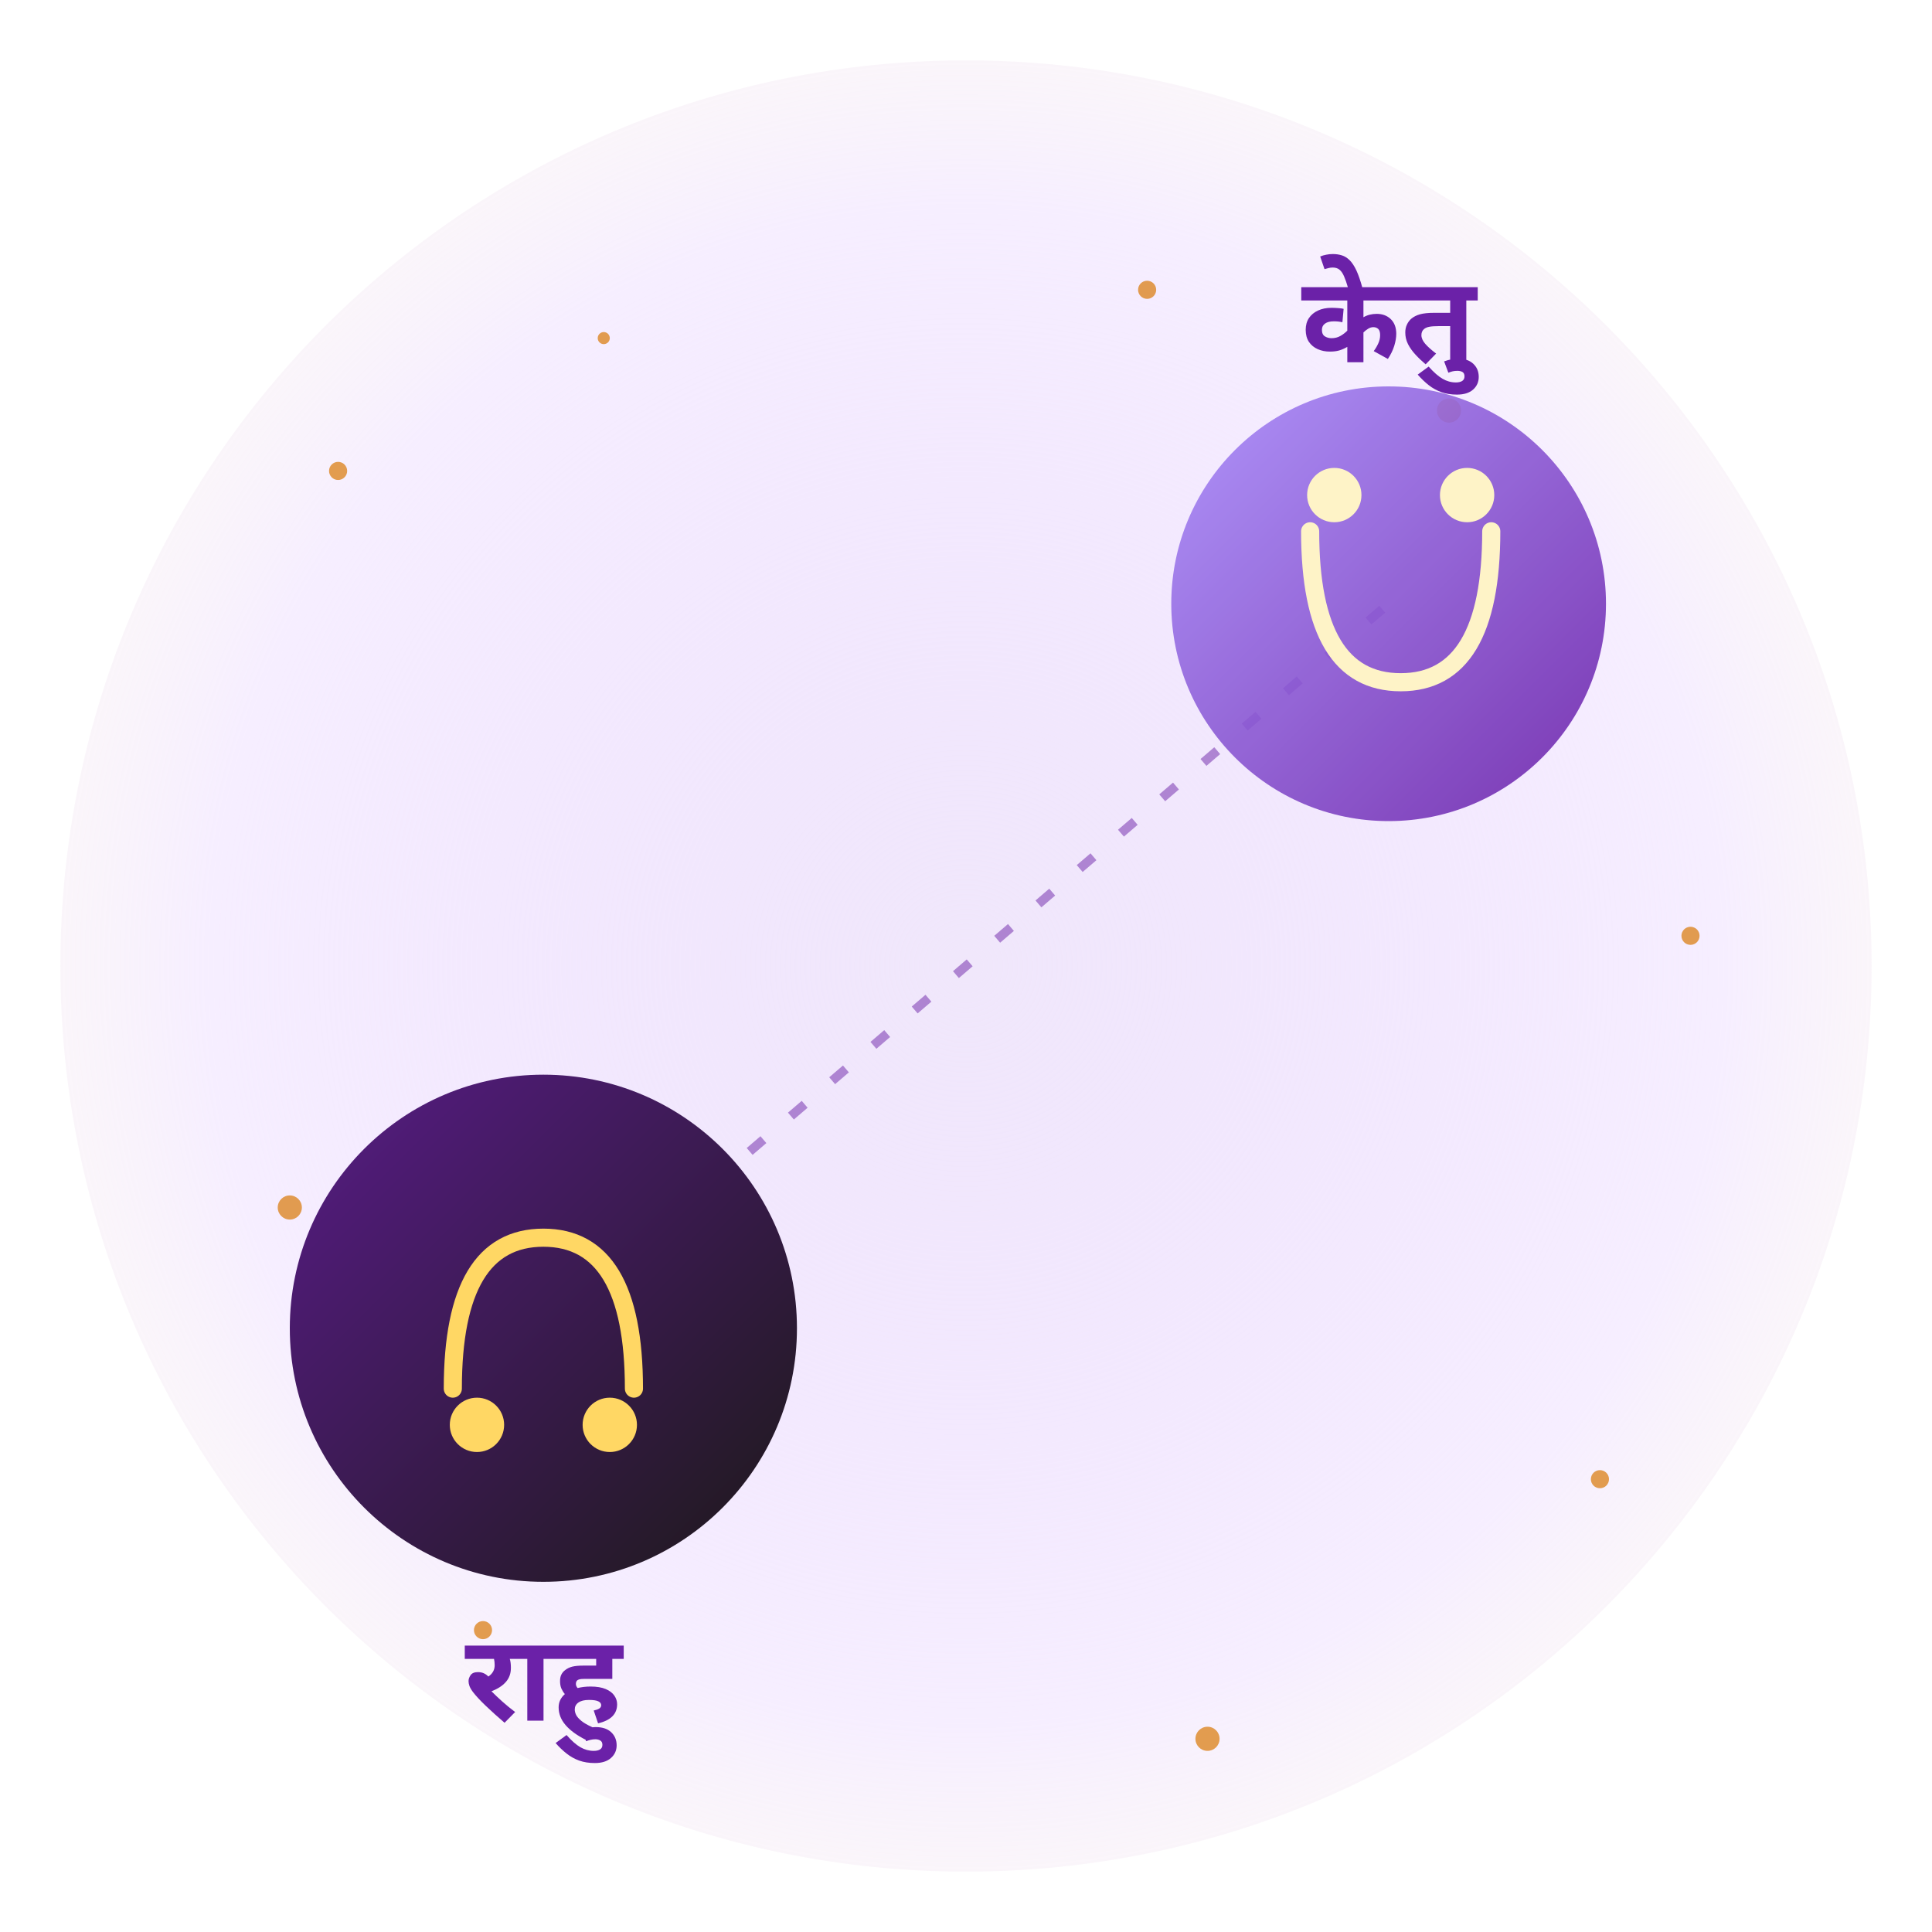
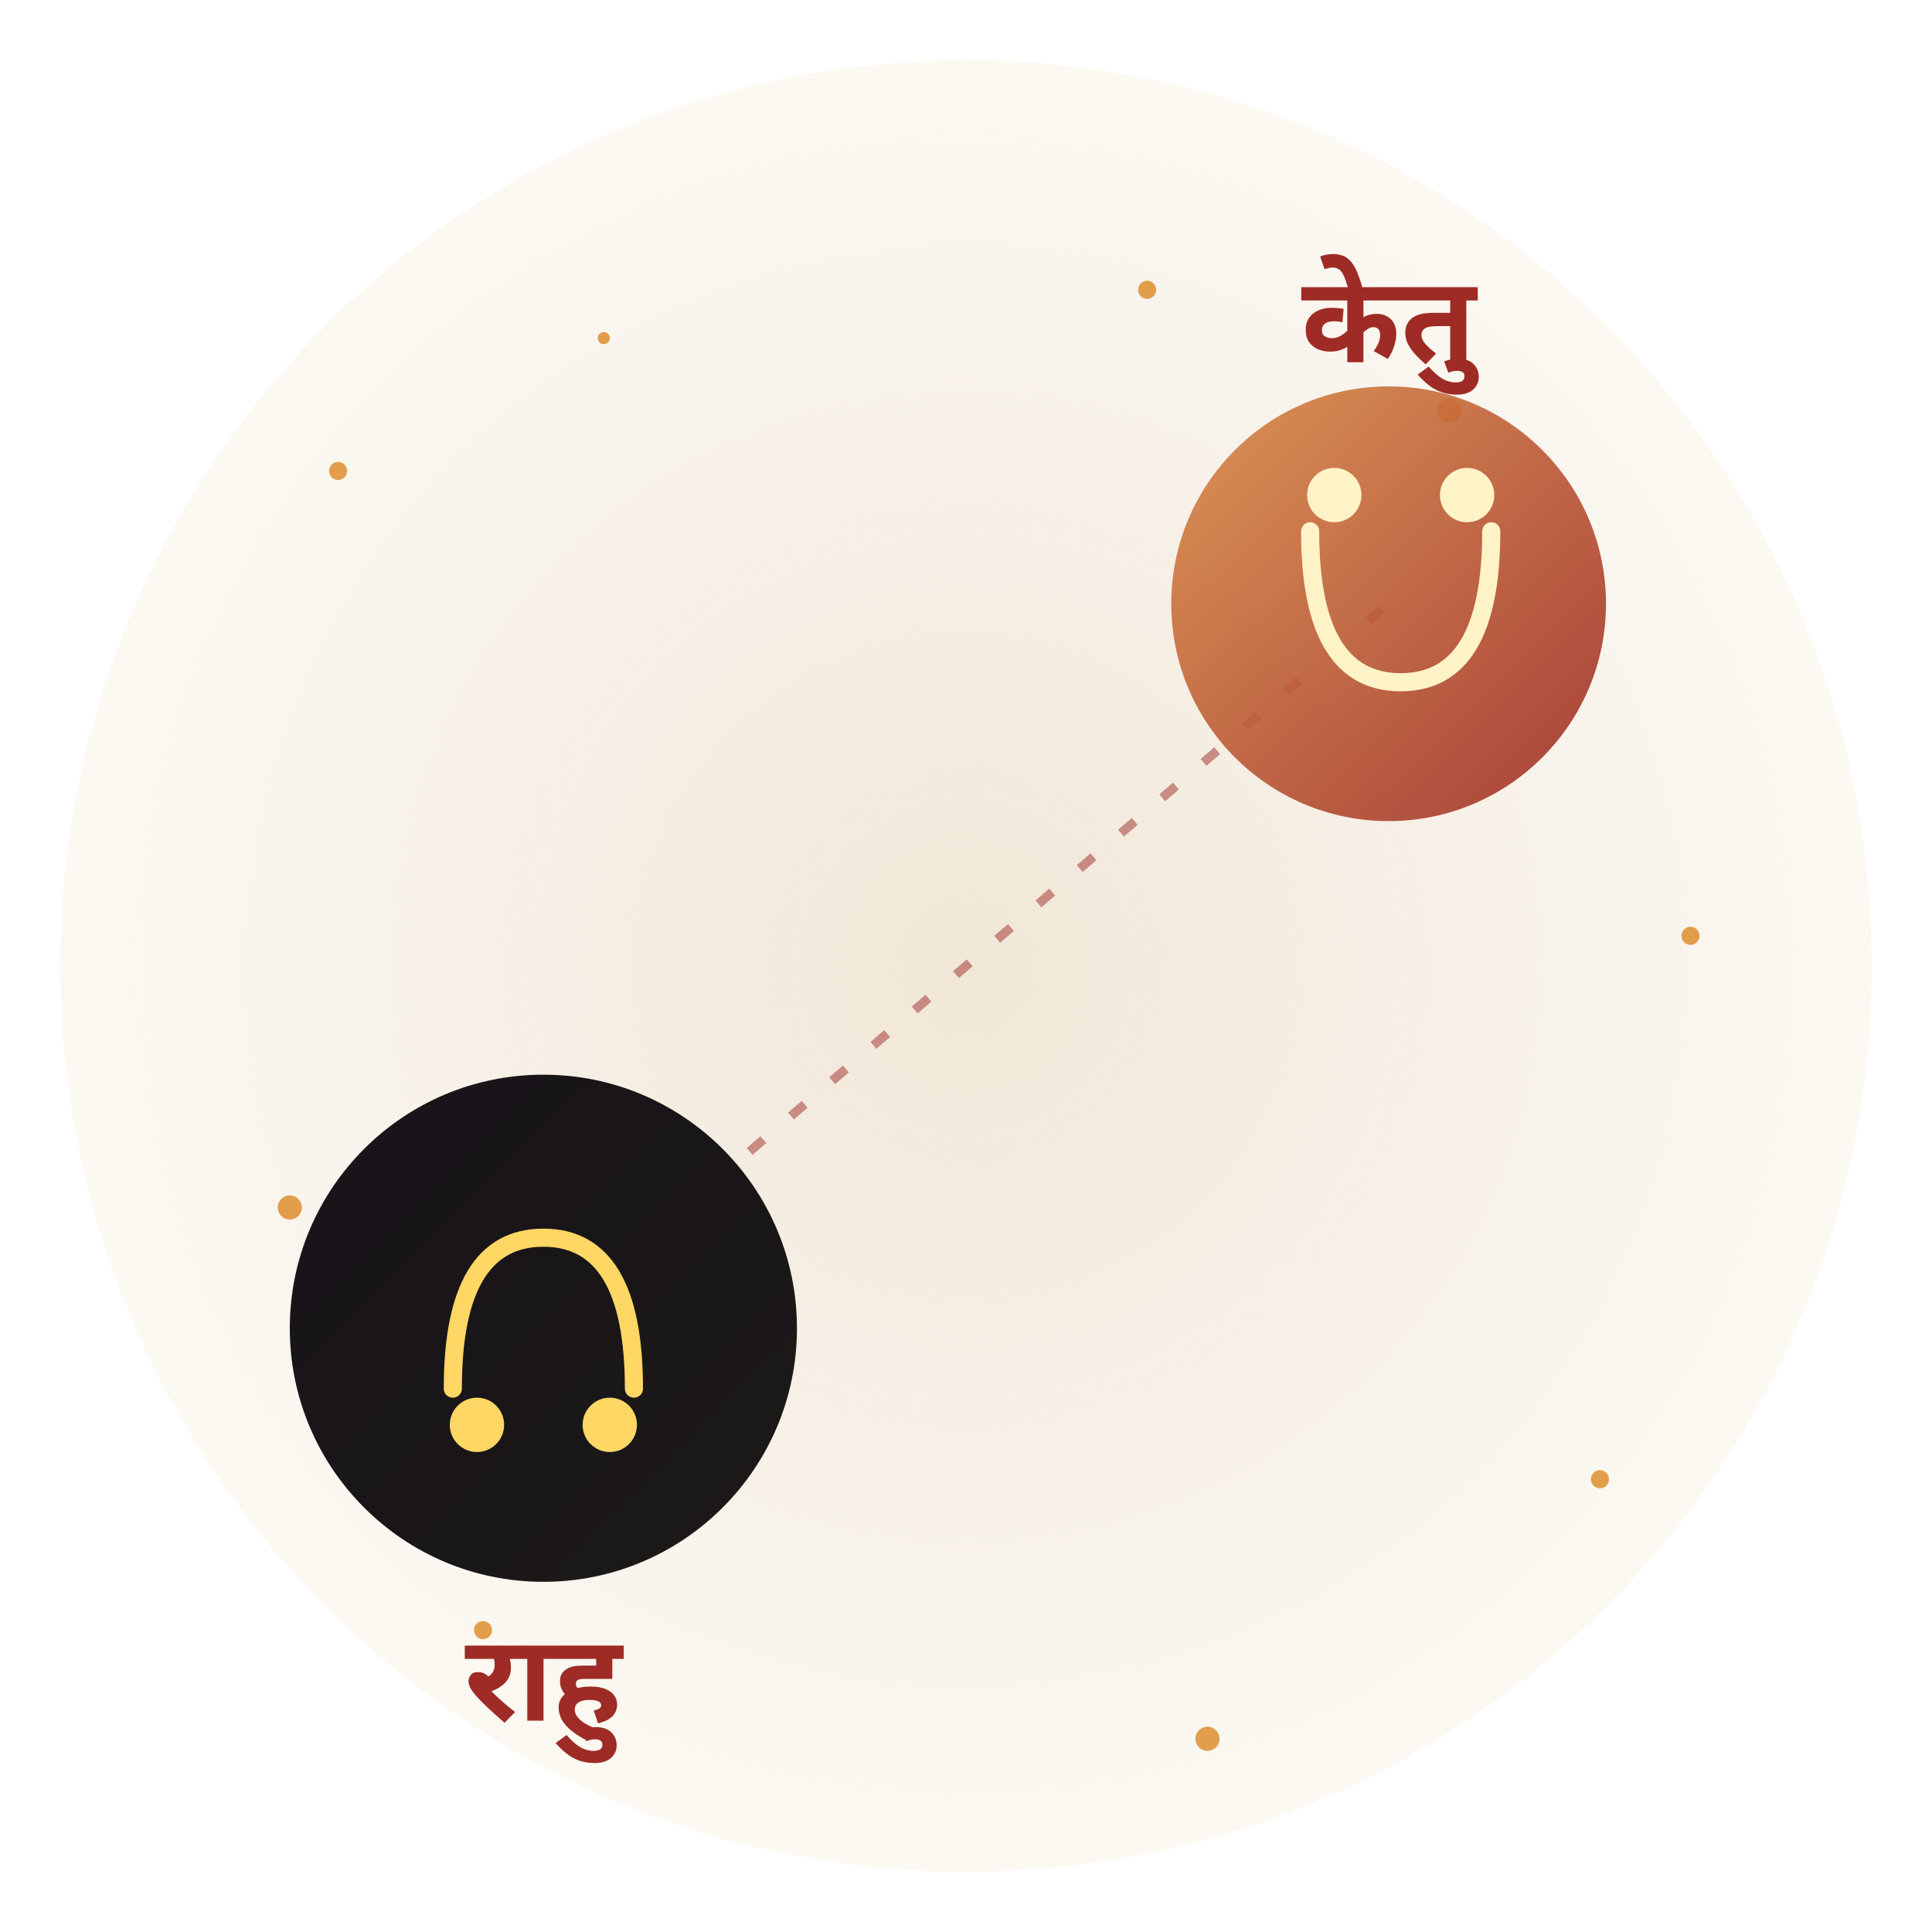
<svg xmlns="http://www.w3.org/2000/svg" viewBox="0 0 320 320" role="img" aria-label="Rahu and Ketu nodal axis">
  <defs>
    <radialGradient id="cosmos" cx="0.5" cy="0.5" r="0.7">
-       <stop offset="0%" stop-color="#f0e7fb" stop-opacity="1" />
-       <stop offset="60%" stop-color="#e9d5ff" stop-opacity="0.4" />
+       <stop offset="0%" stop-color="#F1E7D8" stop-opacity="1" />
+       <stop offset="60%" stop-color="#F1E7D8" stop-opacity="0.4" />
      <stop offset="100%" stop-color="#fef3c7" stop-opacity="0" />
    </radialGradient>
    <linearGradient id="rahu" x1="0" y1="0" x2="1" y2="1">
-       <stop offset="0%" stop-color="#581c87" />
+       <stop offset="0%" stop-color="#17131A" />
      <stop offset="100%" stop-color="#1c1917" />
    </linearGradient>
    <linearGradient id="ketu" x1="0" y1="0" x2="1" y2="1">
-       <stop offset="0%" stop-color="#a78bfa" />
-       <stop offset="100%" stop-color="#6b21a8" />
+       <stop offset="0%" stop-color="#D98A45" />
+       <stop offset="100%" stop-color="#9E2B25" />
    </linearGradient>
  </defs>
  <circle cx="160" cy="160" r="150" fill="url(#cosmos)" />
  <g fill="#d97706" opacity="0.7">
    <circle cx="56" cy="78" r="1.5" />
    <circle cx="240" cy="68" r="2" />
    <circle cx="280" cy="155" r="1.5" />
    <circle cx="48" cy="200" r="2" />
    <circle cx="265" cy="245" r="1.5" />
    <circle cx="80" cy="270" r="1.5" />
    <circle cx="200" cy="288" r="2" />
    <circle cx="100" cy="56" r="1" />
    <circle cx="190" cy="48" r="1.5" />
  </g>
-   <line x1="90" y1="220" x2="230" y2="100" stroke="#6b21a8" stroke-width="1.5" stroke-dasharray="3 6" opacity="0.5" />
+   <line x1="90" y1="220" x2="230" y2="100" stroke="#9E2B25" stroke-width="1.5" stroke-dasharray="3 6" opacity="0.5" />
  <circle cx="90" cy="220" r="42" fill="url(#rahu)" />
  <g transform="translate(70 200)" stroke="#ffd764" stroke-width="3" fill="none" stroke-linecap="round">
    <path d="M5 30 Q5 5 20 5 Q35 5 35 30" />
    <circle cx="9" cy="36" r="3" fill="#ffd764" />
    <circle cx="31" cy="36" r="3" fill="#ffd764" />
  </g>
  <circle cx="230" cy="100" r="36" fill="url(#ketu)" opacity="0.9" />
  <g transform="translate(212 82)" stroke="#fef3c7" stroke-width="3" fill="none" stroke-linecap="round">
    <path d="M5 6 Q5 31 20 31 Q35 31 35 6" />
    <circle cx="9" cy="0" r="3" fill="#fef3c7" />
    <circle cx="31" cy="0" r="3" fill="#fef3c7" />
  </g>
-   <text x="90" y="285" text-anchor="middle" font-family="'Noto Sans Devanagari', serif" font-size="20" fill="#6b21a8" font-weight="600">राहु</text>
-   <text x="230" y="60" text-anchor="middle" font-family="'Noto Sans Devanagari', serif" font-size="20" fill="#6b21a8" font-weight="600">केतु</text>
+   <text x="90" y="285" text-anchor="middle" font-family="'Noto Sans Devanagari', serif" font-size="20" fill="#9E2B25" font-weight="600">राहु</text>
+   <text x="230" y="60" text-anchor="middle" font-family="'Noto Sans Devanagari', serif" font-size="20" fill="#9E2B25" font-weight="600">केतु</text>
</svg>
